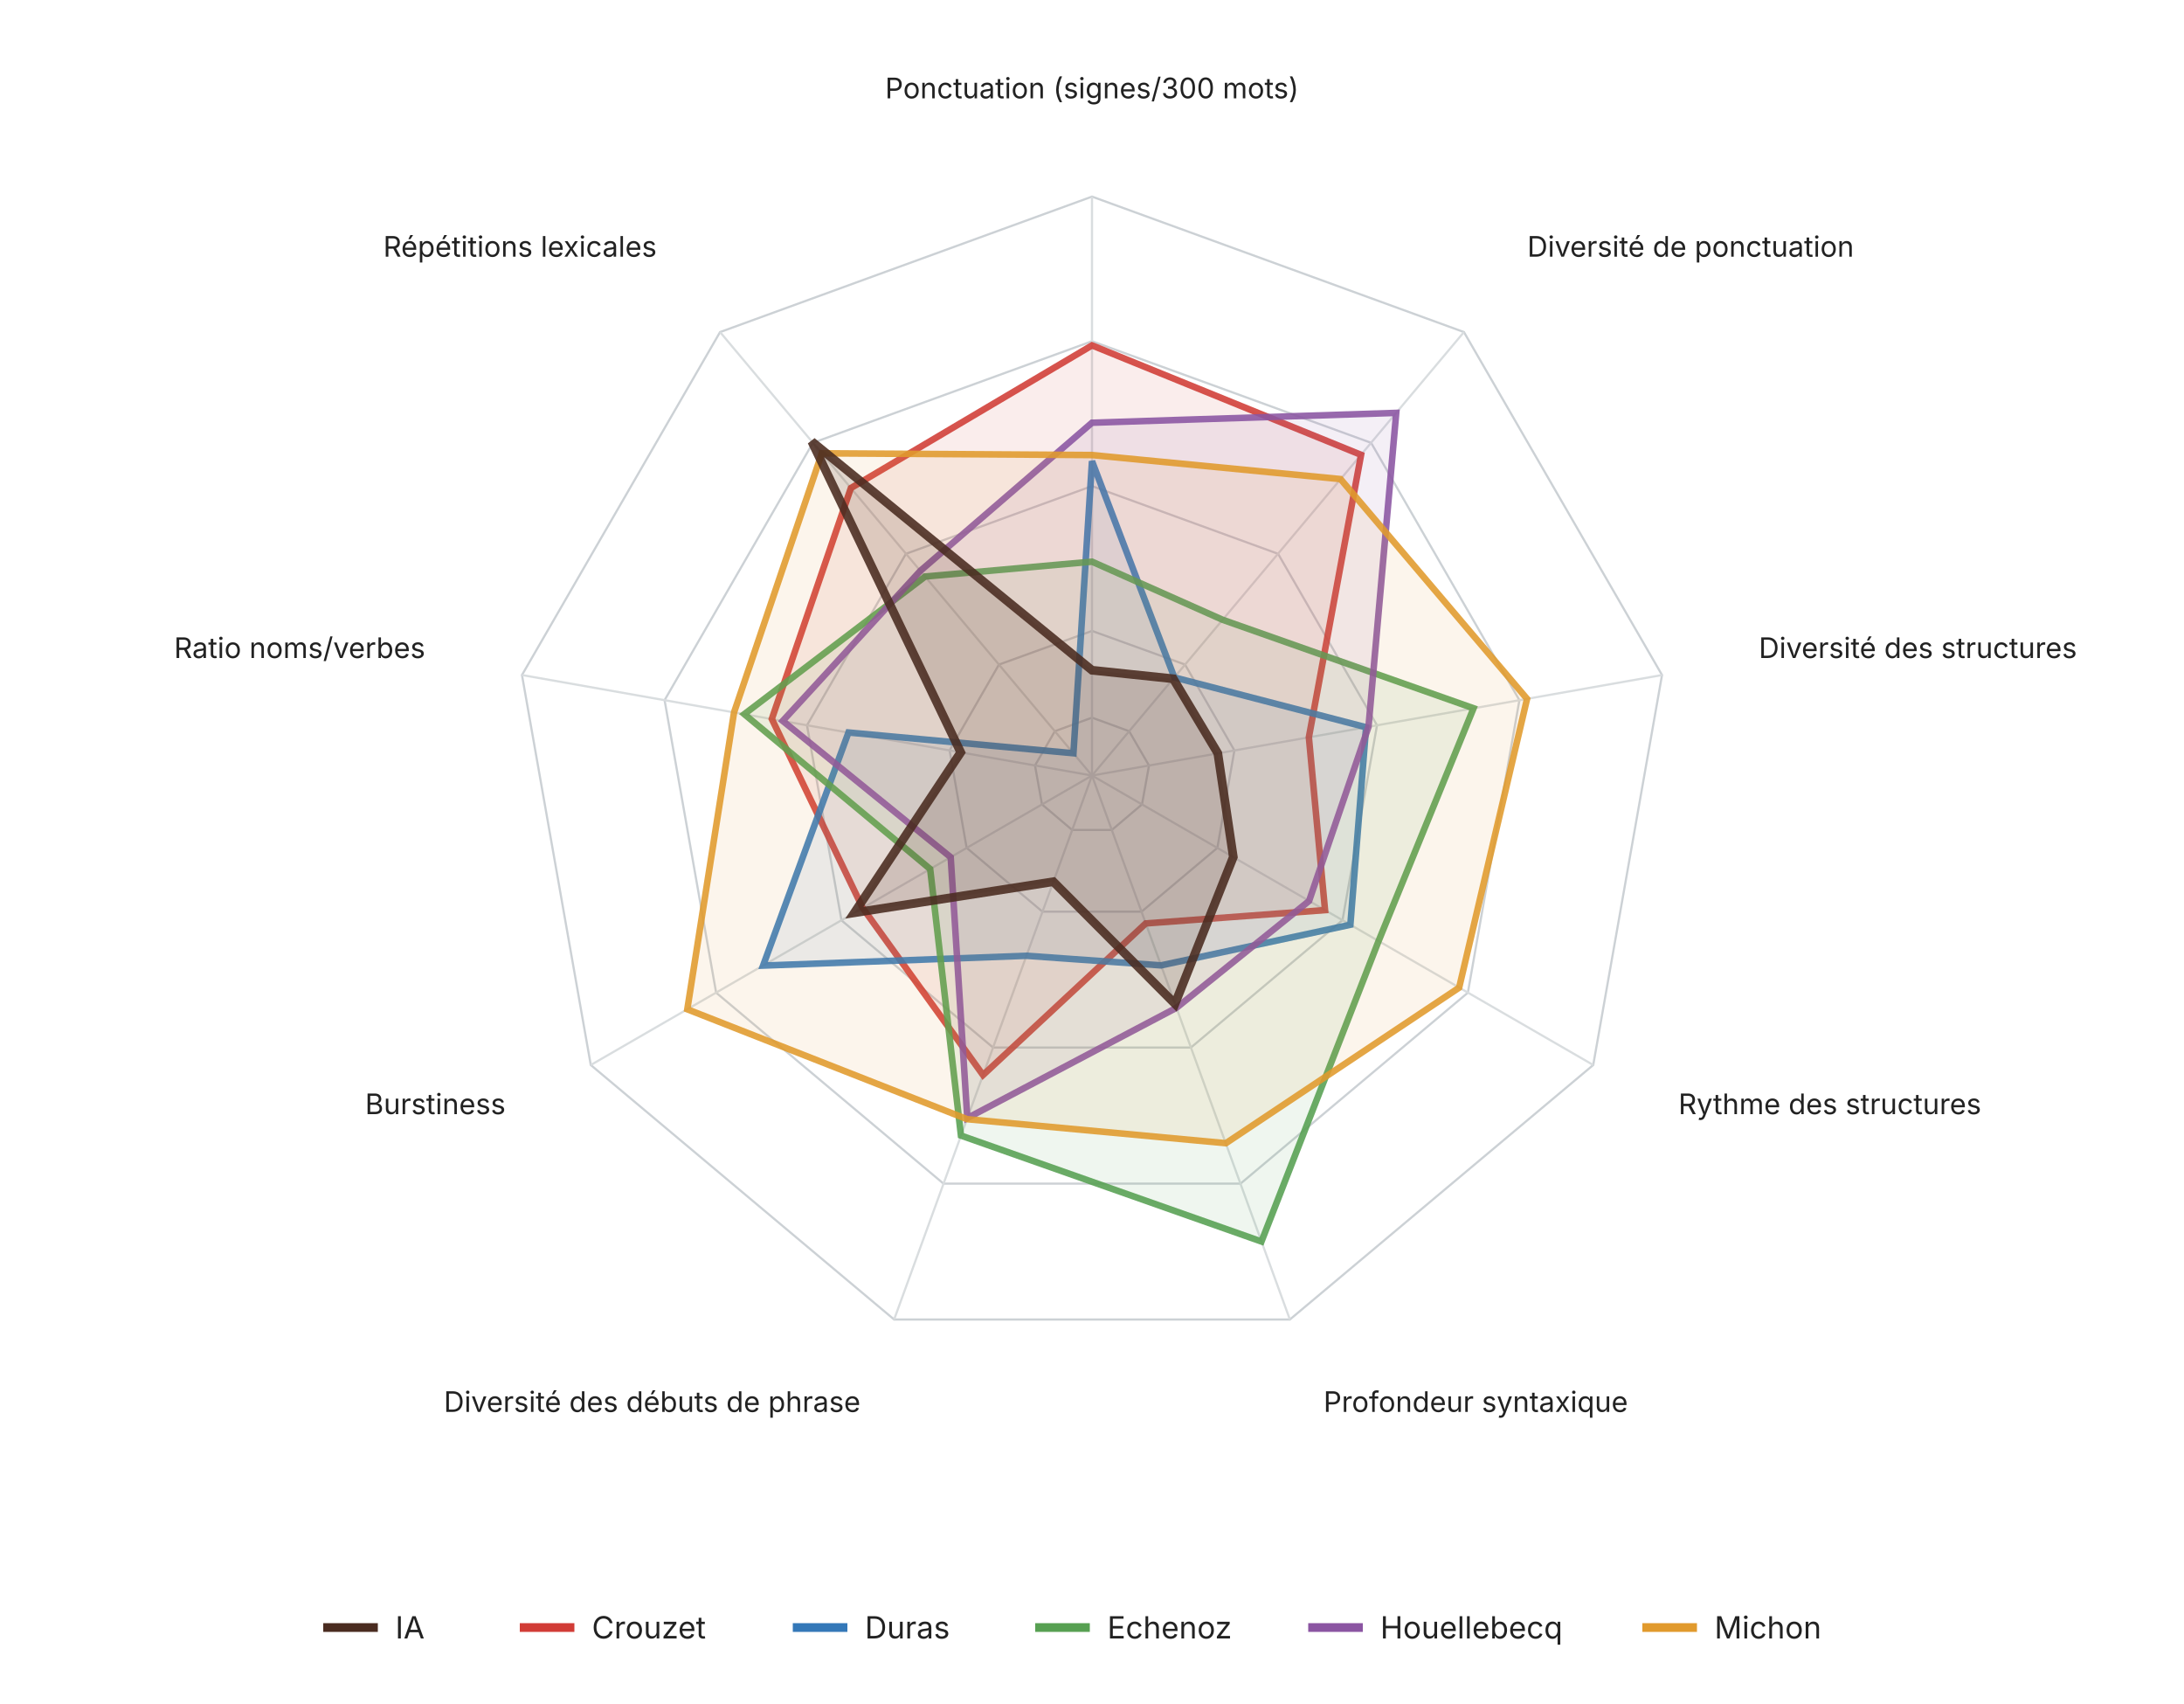
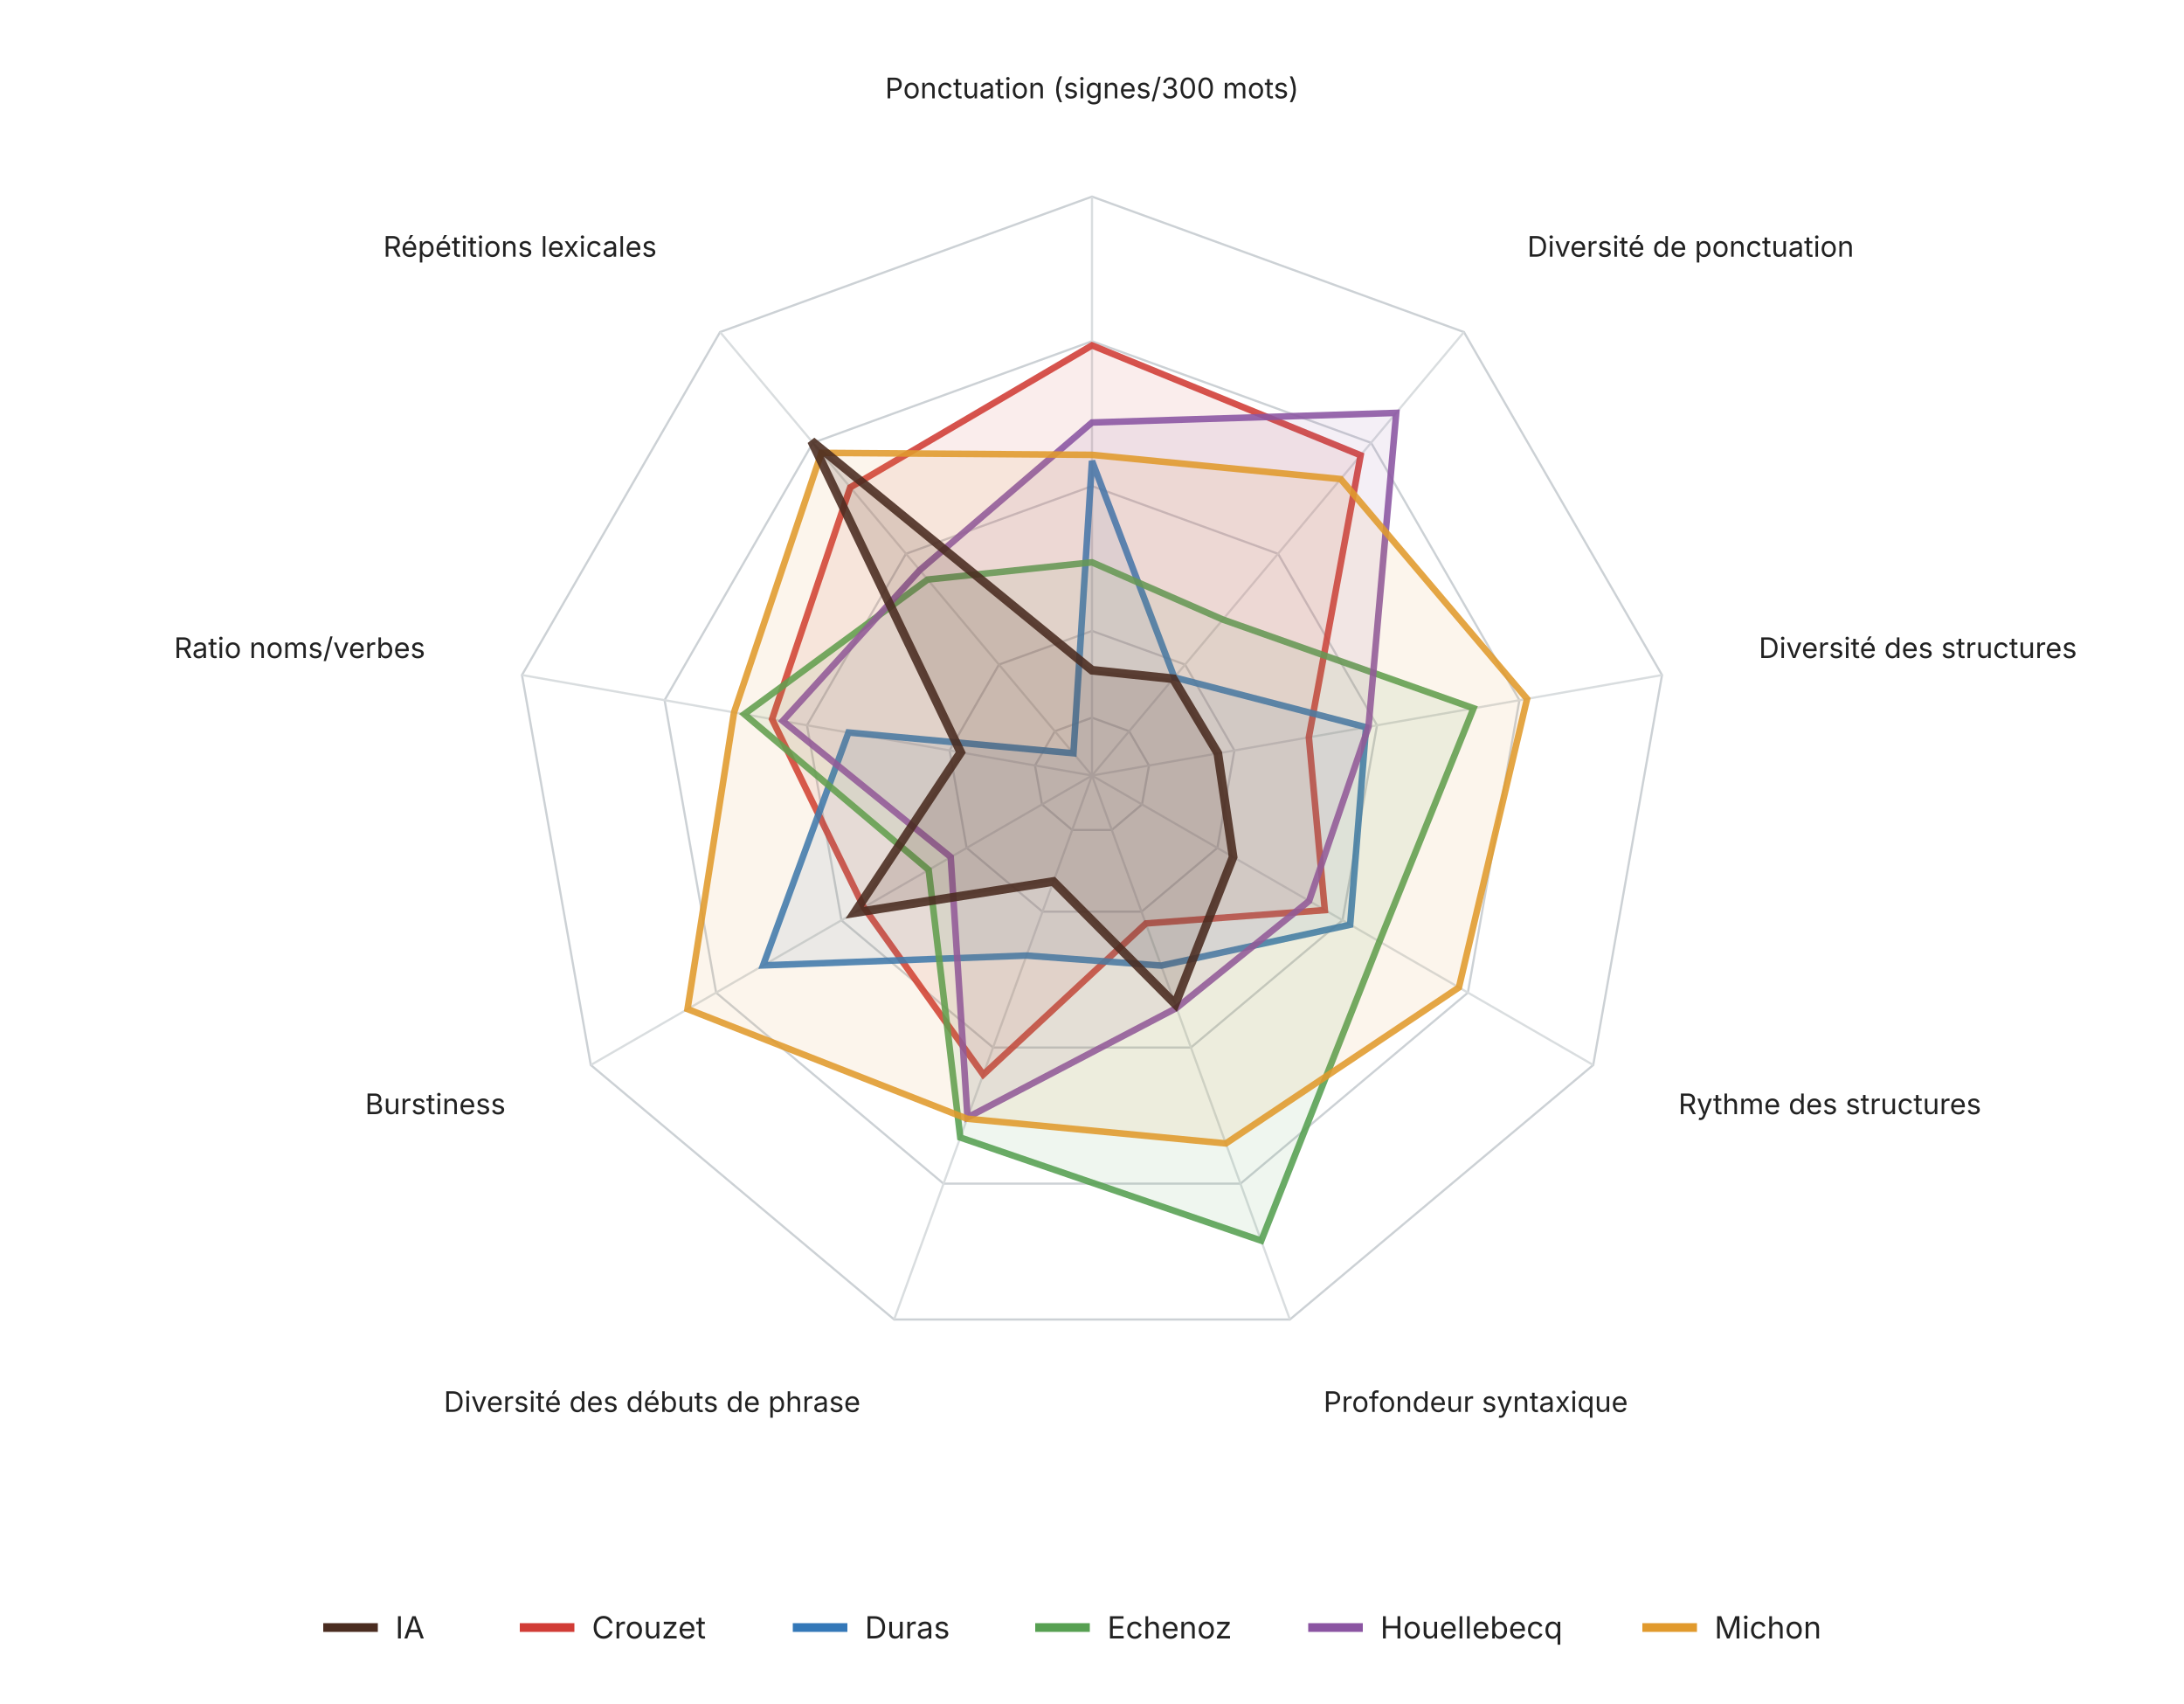
<svg xmlns="http://www.w3.org/2000/svg" width="1000" height="780" viewBox="0 0 1000 780">
  <rect width="100%" height="100%" fill="white" />
  <style>text{font-family:-apple-system,BlinkMacSystemFont,"Segoe UI",sans-serif;fill:#222}.axis{font-size:13px}.legend{font-size:14px}.grid{fill:none;stroke:#ccd1d5;stroke-width:1}.spoke{stroke:#d9dddf;stroke-width:1}</style>
  <polygon class="grid" points="500.0,328.5 517.0,334.7 526.1,350.4 522.9,368.2 509.1,379.9 490.9,379.9 477.1,368.2 473.9,350.4 483.0,334.7" />
  <polygon class="grid" points="500.0,288.8 542.6,304.2 565.2,343.5 557.4,388.1 522.7,417.3 477.3,417.3 442.6,388.1 434.8,343.5 457.4,304.2" />
  <polygon class="grid" points="500.0,222.5 585.2,253.5 630.5,332.0 614.7,421.2 545.3,479.5 454.7,479.5 385.3,421.3 369.5,332.0 414.8,253.5" />
  <polygon class="grid" points="500.0,156.2 627.8,202.7 695.7,320.5 672.1,454.4 568.0,541.8 432.0,541.8 327.9,454.4 304.3,320.5 372.2,202.7" />
  <polygon class="grid" points="500.0,90.0 670.3,152.0 761.0,309.0 729.5,487.5 590.6,604.0 409.4,604.0 270.5,487.5 239.0,309.0 329.7,152.0" />
  <line class="spoke" x1="500" y1="355" x2="500.0" y2="90.0" />
  <text class="axis" x="500.0" y="45.0" text-anchor="middle">Ponctuation (signes/300 mots)</text>
  <line class="spoke" x1="500" y1="355" x2="670.3" y2="152.0" />
  <text class="axis" x="699.3" y="117.5" text-anchor="start">Diversité de ponctuation</text>
  <line class="spoke" x1="500" y1="355" x2="761.0" y2="309.0" />
  <text class="axis" x="805.3" y="301.2" text-anchor="start">Diversité des structures</text>
  <line class="spoke" x1="500" y1="355" x2="729.5" y2="487.5" />
  <text class="axis" x="768.5" y="510.0" text-anchor="start">Rythme des structures</text>
  <line class="spoke" x1="500" y1="355" x2="590.6" y2="604.0" />
  <text class="axis" x="606.0" y="646.3" text-anchor="start">Profondeur syntaxique</text>
  <line class="spoke" x1="500" y1="355" x2="409.4" y2="604.0" />
  <text class="axis" x="394.0" y="646.3" text-anchor="end">Diversité des débuts de phrase</text>
  <line class="spoke" x1="500" y1="355" x2="270.5" y2="487.5" />
  <text class="axis" x="231.5" y="510.0" text-anchor="end">Burstiness</text>
  <line class="spoke" x1="500" y1="355" x2="239.0" y2="309.0" />
  <text class="axis" x="194.7" y="301.2" text-anchor="end">Ratio noms/verbes</text>
  <line class="spoke" x1="500" y1="355" x2="329.7" y2="152.0" />
  <text class="axis" x="300.7" y="117.5" text-anchor="end">Répétitions lexicales</text>
-   <polygon points="500.0,158.1 623.2,208.2 599.3,337.5 606.7,416.6 524.6,422.7 450.1,492.1 395.0,415.6 353.4,329.1 389.6,223.4" fill="#d13c36" fill-opacity="0.09" stroke="#d13c36" stroke-width="3" stroke-opacity="0.88" />
-   <polygon points="500.0,211.1 537.7,310.1 625.5,332.9 618.3,423.3 531.6,441.9 470.0,437.5 349.4,442.0 388.5,335.3 491.5,344.8" fill="#3478b8" fill-opacity="0.09" stroke="#3478b8" stroke-width="3" stroke-opacity="0.88" />
-   <polygon points="500.0,257.1 559.8,283.7 674.7,324.2 631.2,430.8 577.6,568.3 440.0,519.8 425.9,397.8 340.8,326.9 423.6,263.9" fill="#57a052" fill-opacity="0.09" stroke="#57a052" stroke-width="3" stroke-opacity="0.88" />
-   <polygon points="500.0,193.5 639.3,189.0 626.6,332.7 599.4,412.4 538.7,461.3 442.9,511.8 435.3,392.4 358.4,330.0 421.4,261.3" fill="#8b55a2" fill-opacity="0.09" stroke="#8b55a2" stroke-width="3" stroke-opacity="0.88" />
-   <polygon points="500.0,208.3 613.8,219.3 699.2,319.9 668.1,452.1 561.3,523.3 442.8,512.3 314.7,462.0 336.1,326.1 376.3,207.5" fill="#e19a2d" fill-opacity="0.09" stroke="#e19a2d" stroke-width="3" stroke-opacity="0.88" />
-   <polygon points="500.0,306.8 537.2,310.7 557.6,344.8 564.7,392.3 538.0,459.5 482.3,403.6 391.2,417.8 439.9,344.4 371.7,202.1" fill="#4a2c20" fill-opacity="0.15" stroke="#4a2c20" stroke-width="4" stroke-opacity="0.88" />
+   <polygon points="500.0,158.1 623.0,208.4 599.3,337.5 606.6,416.6 524.7,422.7 450.2,491.9 395.5,415.3 353.5,329.2 389.3,223.1" fill="#d13c36" fill-opacity="0.09" stroke="#d13c36" stroke-width="3" stroke-opacity="0.88" />
+   <polygon points="500.0,211.0 537.7,310.1 625.5,332.9 618.2,423.3 531.7,442.0 470.0,437.4 349.4,441.9 388.5,335.3 491.5,344.8" fill="#3478b8" fill-opacity="0.09" stroke="#3478b8" stroke-width="3" stroke-opacity="0.88" />
+   <polygon points="500.0,257.4 559.9,283.6 674.7,324.2 631.6,431.0 577.5,567.9 439.7,520.7 425.2,398.2 340.8,326.9 424.7,265.3" fill="#57a052" fill-opacity="0.09" stroke="#57a052" stroke-width="3" stroke-opacity="0.88" />
+   <polygon points="500.0,193.4 639.3,189.0 626.6,332.7 599.4,412.4 538.7,461.4 443.0,511.5 435.3,392.3 358.4,330.0 421.1,261.0" fill="#8b55a2" fill-opacity="0.09" stroke="#8b55a2" stroke-width="3" stroke-opacity="0.88" />
+   <polygon points="500.0,208.2 613.9,219.3 699.2,319.9 668.0,452.0 561.3,523.4 442.8,512.1 314.8,461.9 336.1,326.1 376.1,207.3" fill="#e19a2d" fill-opacity="0.09" stroke="#e19a2d" stroke-width="3" stroke-opacity="0.88" />
+   <polygon points="500.0,306.8 537.2,310.7 557.6,344.8 564.6,392.3 538.1,459.6 482.3,403.5 391.3,417.8 439.9,344.4 371.6,201.9" fill="#4a2c20" fill-opacity="0.15" stroke="#4a2c20" stroke-width="4" stroke-opacity="0.88" />
  <line x1="148.0" y1="745" x2="173.0" y2="745" stroke="#4a2c20" stroke-width="4" />
  <text class="legend" x="181.0" y="750">IA</text>
  <line x1="238.0" y1="745" x2="263.0" y2="745" stroke="#d13c36" stroke-width="4" />
  <text class="legend" x="271.0" y="750">Crouzet</text>
  <line x1="363.0" y1="745" x2="388.0" y2="745" stroke="#3478b8" stroke-width="4" />
  <text class="legend" x="396.0" y="750">Duras</text>
  <line x1="474.0" y1="745" x2="499.0" y2="745" stroke="#57a052" stroke-width="4" />
  <text class="legend" x="507.0" y="750">Echenoz</text>
  <line x1="599.0" y1="745" x2="624.0" y2="745" stroke="#8b55a2" stroke-width="4" />
  <text class="legend" x="632.0" y="750">Houellebecq</text>
  <line x1="752.0" y1="745" x2="777.0" y2="745" stroke="#e19a2d" stroke-width="4" />
  <text class="legend" x="785.0" y="750">Michon</text>
</svg>
